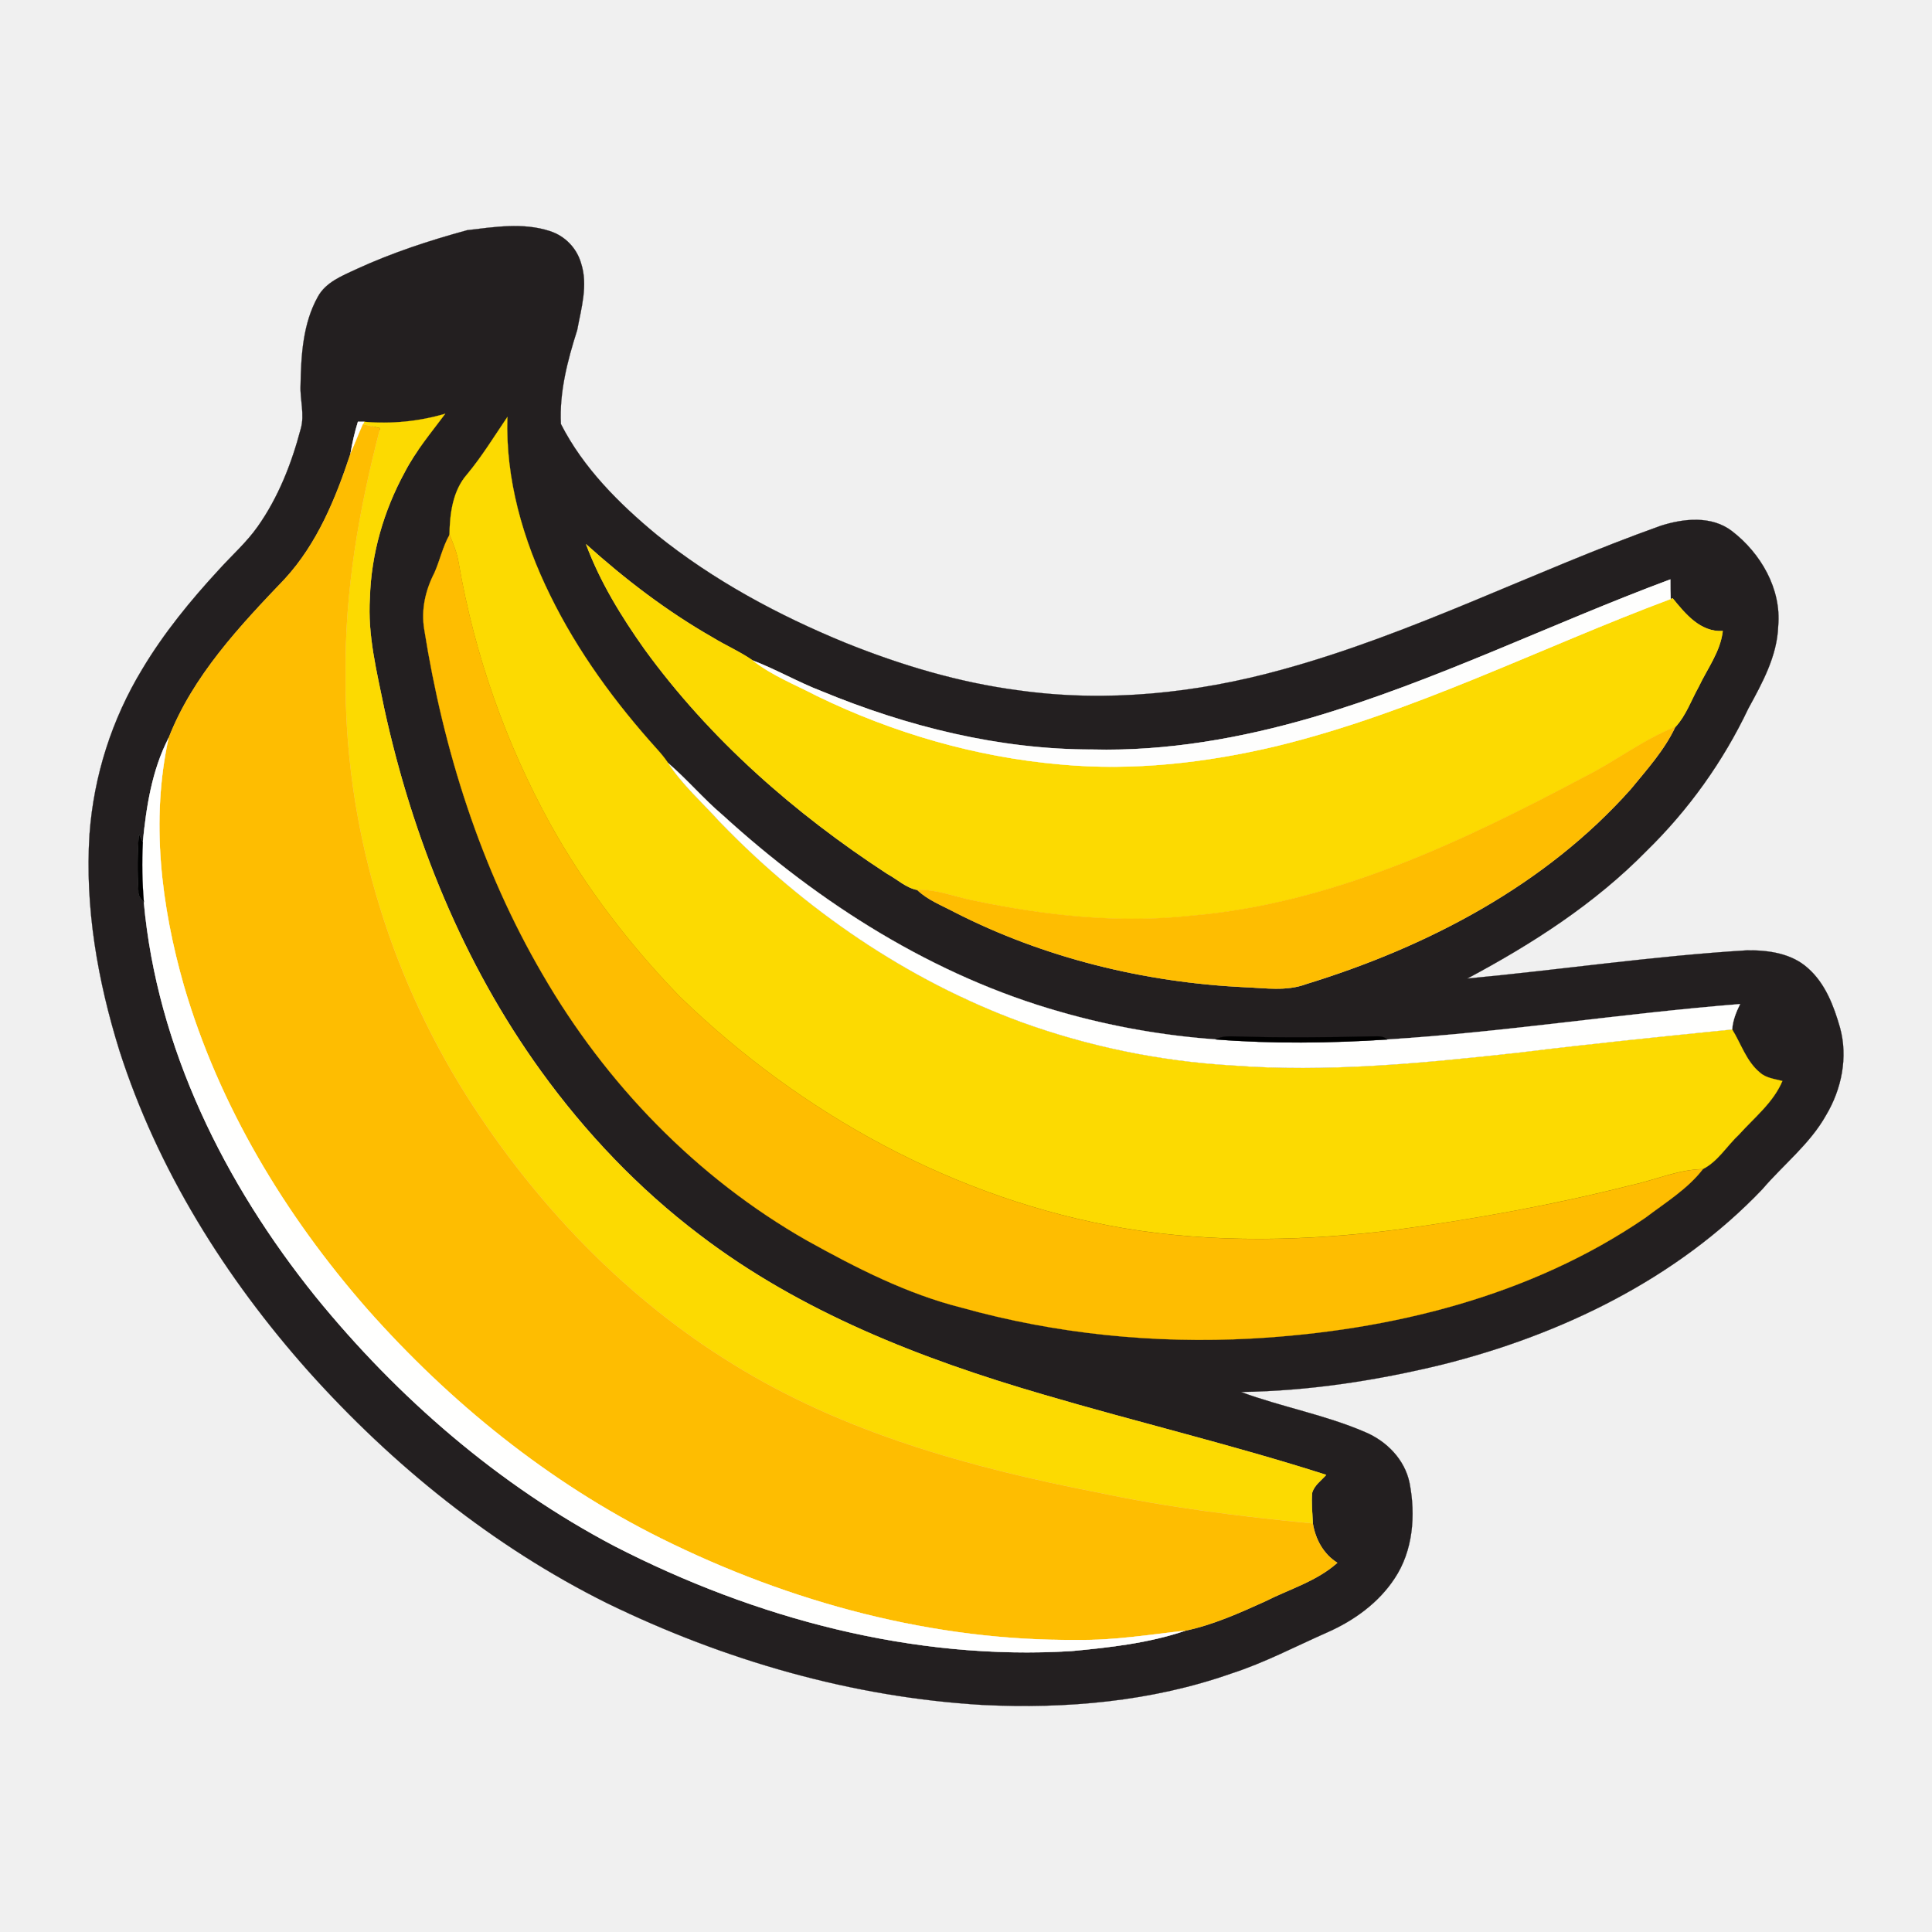
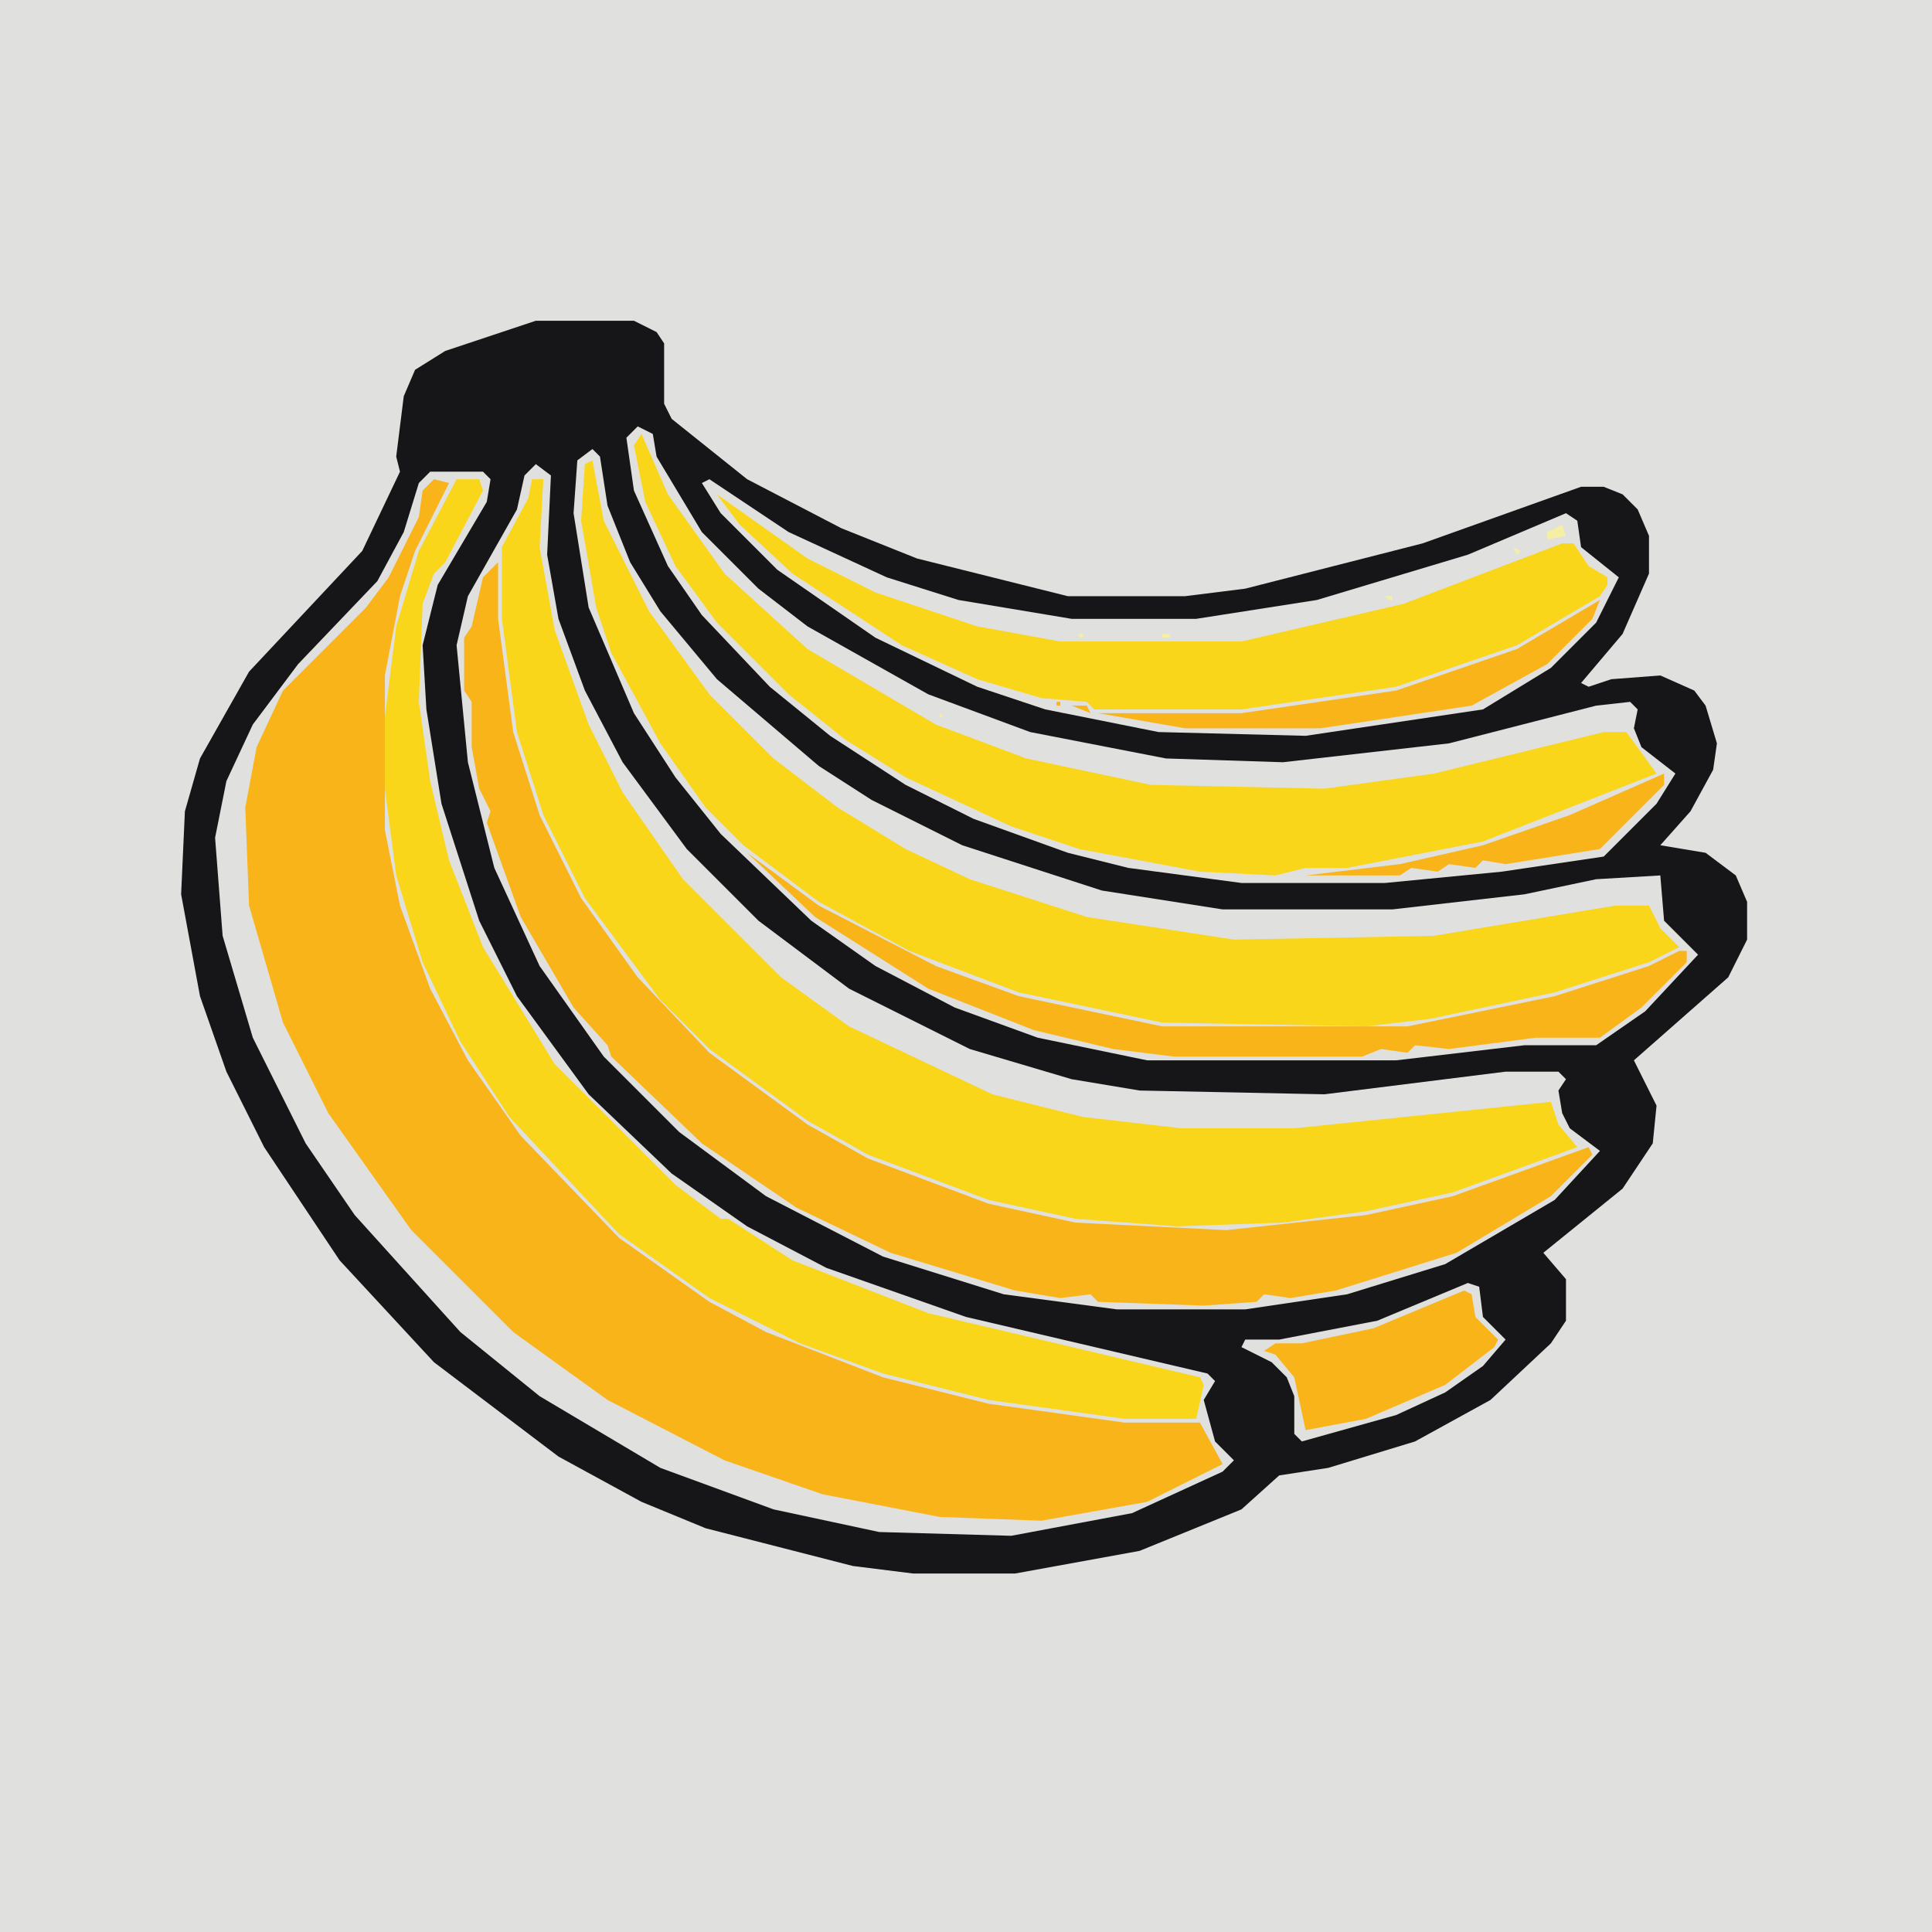
- <svg xmlns="http://www.w3.org/2000/svg" id="Graphic_elements" data-name="Graphic elements" viewBox="0 0 1200 1200">
-   <defs>
-     <style>.cls-1{fill:#231f20;stroke:#231f20;}.cls-1,.cls-2,.cls-3,.cls-4,.cls-5,.cls-6,.cls-7{stroke-width:0.11px;}.cls-2{fill:#fcda01;stroke:#fcda01;}.cls-3{fill:#fff;stroke:#fff;}.cls-4{fill:#febd01;stroke:#febd01;}.cls-5{fill:#fefefd;stroke:#fefefd;}.cls-6{fill:#fffffe;stroke:#fffffe;}.cls-7{stroke:#000;}</style>
-   </defs>
-   <path class="cls-1" d="M290.15,294.58C299.43,283.4,307,271,315.16,259c-1.25,38.41,9.64,76.38,26.5,110.61,17.15,35.13,40.51,66.95,66.68,95.93a80.21,80.21,0,0,1,6.61,8.3c11.85,10.21,22,22.26,34,32.44,60.18,54.91,131,99.93,209.83,122.21A471.68,471.68,0,0,0,755,645.59c4.19-2.26,9-1.87,13.67-1.78,27.86.84,55.74.58,83.6-.06,3.1.06,6.77-.61,9.25,1.91,73.34-4.57,146-16.21,219.28-22-2.44,5-4.55,10.13-4.9,15.75,5.62,9,8.77,19.84,17.23,26.81,3.8,3.49,9.16,4,14,5.29-5.65,13.38-17.35,22.6-26.85,33.16-7.52,7-13.25,16.87-22.52,21.52-9.59,12.41-23.29,20.75-35.64,30.14-71.56,49-158.74,70.3-244.43,75.09-60.58,3.32-121.73-2.8-180.19-19.11-34.17-8.6-65.78-24.81-96.39-41.84C432.64,731.47,376.16,673,336.89,605c-38.32-65.63-61.54-139.31-73.39-214.12-2-12.24.77-24.28,6.37-35.16,3.43-7.78,5.15-16.24,9.38-23.6.13-12.93,1.89-27.31,10.9-37.51L226.26,262c-1,0-2.95,0-3.94,0a147.72,147.72,0,0,0-4.61,19.82c-9.18,27.82-20.61,55.76-40.67,77.65-28.19,29.5-57.3,60.4-72.31,99-10.32,19.95-13.86,42.75-16,64.92-.6-1.36-1.83-4.09-2.42-5.45A255.65,255.65,0,0,0,86,553.52c-.26,2.77,1.54,4.88,3.39,6.81C97.56,650.84,139.57,735.21,196,805.28c51.15,62.94,113.84,117.26,185.82,155.09,87.07,44.74,185.46,71.12,283.8,65.13,23.77-2.24,47.9-4.92,70.58-12.63,17.24-3.63,33.53-10.94,49.52-18.18,15.14-7.69,32-12.48,44.94-24-8.64-5.47-13.59-14.55-15.21-24.43-.31-6.4-1-12.77-.42-19.1,1.33-4.66,5.68-7.57,8.7-11.07C765.48,897.43,706,883.3,647.34,866,572,844.05,497.24,814.93,434.43,766.9,396.66,738.29,363.7,703.6,336,665.27c-48.33-66.9-79.84-144.91-97.37-225.28-4.59-22.65-10.44-45.46-8.9-68.77.78-27.22,8.56-54,21.59-77.89,6.81-13.18,16.39-24.54,25.2-36.37a136.91,136.91,0,0,1-50.25,5L290,143c17-2,34.82-4.94,51.5.52a29.57,29.57,0,0,1,19.43,20c4.42,13.67.09,27.91-2.42,41.51-6,18.83-11.12,38.38-10.13,58.31,13.86,27.23,36.07,49.4,59.43,68.73,35.27,28.41,75.52,50.05,117.31,67.19,34.47,13.87,70.41,24.66,107.35,29.51,54.62,7.71,110.5,1.89,163.47-12.74,81.27-22.21,156.46-61.26,235.58-89.47,14.26-4.57,31.62-6.4,44.25,3.32,17.84,13.73,30.79,35.9,28.7,59-.64,18.61-9.82,35.22-18.53,51.17a308.87,308.87,0,0,1-63.21,88.44c-32.1,32.8-71.1,57.85-111.39,79.31,57.94-5.43,115.61-14,173.75-17.53,13.16-.17,27.64,1.83,37.77,11,10.84,9.48,16.13,23.47,20,37,5.06,18.33,1,38.21-8.63,54.34-10,17.91-26.5,30.68-39.66,46.1-53.13,55.68-124.86,90.34-198.82,108.87-40.89,9.93-82.81,16.41-125,17,25.33,9.35,52.25,14.17,77.09,24.89,13.4,5.62,24.67,17,27.66,31.58,3.88,20,2.22,42.23-9.37,59.49-9.9,15-25,25.93-41.33,33.18-20,8.81-39.37,19.07-60.22,25.79-49.3,17.32-102.21,22-154.16,19.47-81.12-4.74-160.63-27.77-233.51-63.28-70.59-35.16-133-85.49-185.49-144.14-51.45-57.87-93.51-125-117.24-199C60.68,609.21,52.68,563.66,55.6,518.18A229.76,229.76,0,0,1,88.3,415.71c13.42-22.48,30.08-42.82,47.79-62,8-8.85,17-16.79,23.9-26.56,12.9-18.23,21.14-39.3,26.8-60.79,2.58-8.9-.54-18.07-.11-27.07.33-18.62,1.45-38.29,10.7-54.9,5-9.25,15.3-13.12,24.28-17.36,22-10.09,45-17.62,68.33-24ZM364,338c8.69,23.4,21.92,44.92,36.34,65.24,40.5,55.76,93.14,102,150.71,139.52,6.15,3.32,11.64,8.71,18.68,10,6.59,6.34,15.31,9.6,23.27,13.86,55.76,28.46,117.88,43.57,180.3,46.58,12.61.48,25.73,2.63,37.92-1.91C886.73,588.07,959.94,549.8,1013,490.08c10-12.22,20.89-24.23,27.63-38.64,6.51-7,9.69-16.46,14.33-24.72,5.41-11.4,13.59-21.94,15-34.78-14,.77-23.2-10.64-31.13-20.34l-1.18.46c-.17-4.09-.24-8.13-.2-12.15-74.48,27.73-146,63.32-222.47,85.8-44.24,12.88-90.24,21-136.44,19.88-57.85.06-115-14.16-168.24-36.22-14.59-5.58-28.19-13.51-42.75-19.08-7.84-5.48-16.7-9.29-24.84-14.27C414.33,379.77,388.23,359.82,364,338Z" />
-   <path class="cls-2" d="M226.26,262a136.62,136.62,0,0,0,50.27-5c-8.81,11.83-18.39,23.18-25.2,36.37-13,23.87-20.8,50.67-21.59,77.89-1.54,23.31,4.31,46.12,8.9,68.77,17.53,80.37,49,158.38,97.37,225.28,27.71,38.34,60.67,73,98.44,101.63C497.27,814.92,572,844,647.36,866,706,883.29,765.5,897.42,823.72,916.06c-3,3.5-7.38,6.42-8.7,11.07-.59,6.33.12,12.7.42,19.1-45.11-4.33-90.13-10-134.47-19.41-78.49-15.32-157.3-37.13-225.82-79.64-67.28-41.36-123.07-100-165.27-166.46C240.82,603,213.78,511.4,214.67,419.39,214,367.49,223,316,236.14,265.94q-5.35-1.29-10.66-2.45Z" />
-   <path class="cls-2" d="M290.15,294.58C299.43,283.4,307,271,315.14,259c-1.26,38.41,9.64,76.38,26.49,110.61,17.17,35.13,40.52,66.94,66.68,95.93a76.51,76.51,0,0,1,6.61,8.31c8.9,13.64,21.23,24.54,32.08,36.56,52.48,54.33,116.32,98.32,187.42,124.39a464.08,464.08,0,0,0,130,26.81c60,4.64,120.14-1.39,179.77-8,43.81-5.43,87.73-9.83,131.65-14.27,5.62,9,8.77,19.83,17.23,26.8,3.8,3.49,9.16,4,14,5.29-5.65,13.39-17.35,22.59-26.85,33.16-7.52,7-13.25,16.88-22.52,21.52-15.47.35-29.77,6.85-44.72,10.06-48,12.15-96.74,21-145.76,27.64-56.18,7.09-113.53,8.39-169.51-1C593.74,745,497.37,692,422,618.82c-31-32.06-58.38-67.7-80.07-106.69a520.25,520.25,0,0,1-57.07-162.5c-1-6.14-3.3-11.89-5.67-17.53C279.38,319.17,281.14,304.78,290.15,294.58Z" />
-   <path class="cls-3" d="M222.32,261.94c1,0,3,0,3.94,0l-.79,1.53c-2.68,6-5,12.22-7.76,18.24A147.58,147.58,0,0,1,222.32,261.94Z" />
-   <path class="cls-4" d="M225.46,263.52q5.29,1.16,10.66,2.45C223,316,214,367.52,214.65,419.42c-.9,92,26.15,183.64,75.21,261.33,42.21,66.47,98,125.1,165.27,166.46,68.52,42.51,147.34,64.32,225.82,79.64,44.34,9.43,89.35,15.08,134.47,19.41,1.62,9.88,6.57,19,15.2,24.43-12.89,11.53-29.79,16.32-44.93,24-16,7.23-32.28,14.54-49.53,18.18-22,2.42-44.07,6.06-66.33,5.73-90,.92-179.07-23.25-259.28-63.1C340.88,920.84,279.33,871,227.89,812.87,177,754.7,136,686.81,114.26,612.33,100,562.58,93.54,509.44,104.72,458.4c15-38.58,44.12-69.48,72.31-99,20.06-21.89,31.49-49.83,40.67-77.65C220.47,275.73,222.79,269.54,225.46,263.52Z" />
-   <path class="cls-4" d="M269.87,355.69c3.43-7.78,5.15-16.23,9.38-23.6,2.37,5.65,4.65,11.4,5.67,17.53A520,520,0,0,0,342,512.12c21.68,39,49.08,74.64,80.07,106.69C497.4,692,593.76,745,697.74,762.84c56,9.42,113.33,8.13,169.51,1,49-6.68,97.8-15.49,145.77-27.64,14.94-3.21,29.24-9.71,44.71-10.06-9.58,12.41-23.29,20.76-35.64,30.14-71.57,49-158.75,70.31-244.43,75.09-60.58,3.32-121.73-2.81-180.19-19.11-34.17-8.59-65.78-24.8-96.39-41.83C432.66,731.45,376.17,673,336.9,605c-38.31-65.63-61.54-139.31-73.39-214.12C261.47,378.61,264.27,366.56,269.87,355.69Z" />
-   <path class="cls-2" d="M364,338c24.27,21.86,50.38,41.82,78.8,58,8.14,5,17,8.78,24.84,14.27,12,9.41,26.36,15,39.77,22,47.28,23,98.62,37.94,151.07,42.53,45.05,4.26,90.53-.94,134.4-11.36,85-20.69,163.27-60.86,244.86-91.38l1.18-.46c7.93,9.7,17.18,21.11,31.13,20.34-1.48,12.83-9.65,23.38-15,34.78-4.64,8.27-7.82,17.69-14.33,24.73-20.23,8.06-37.58,21.66-57,31.35-76.08,40.42-156.4,78.52-243.42,86-45.29,5-91,0-135.43-9.4-11.68-2.24-23-7.15-35.06-6.61-7-1.28-12.53-6.68-18.68-10C493.42,505.18,440.78,459,400.28,403.19,385.88,382.87,372.65,361.36,364,338Z" />
-   <path class="cls-5" d="M815,445.68c76.42-22.48,148-58.07,222.47-85.8,0,4,0,8.06.19,12.15-81.59,30.51-159.85,70.69-244.86,91.38C749,473.83,703.47,479,658.42,474.77c-52.44-4.59-103.79-19.55-151.07-42.53-13.41-7-27.79-12.56-39.77-22,14.57,5.56,28.17,13.49,42.75,19.08,53.24,22,110.39,36.29,168.24,36.22C724.79,466.69,770.78,458.56,815,445.68Z" />
-   <path class="cls-4" d="M983.59,482.78c19.45-9.69,36.8-23.29,57-31.36-6.74,14.41-17.59,26.43-27.63,38.65-53.06,59.72-126.28,98-201.84,121.17-12.19,4.55-25.31,2.39-37.92,1.91-62.42-3-124.53-18.12-180.3-46.58-8-4.26-16.68-7.52-23.27-13.86,12.09-.53,23.38,4.37,35.06,6.61,44.38,9.35,90.15,14.37,135.44,9.4C827.2,561.3,907.51,523.2,983.59,482.78Z" />
-   <path class="cls-6" d="M88.69,523.31c2.18-22.17,5.71-45,16-64.92-11.18,51-4.68,104.18,9.54,153.93C136,686.8,177,754.69,227.89,812.86c51.43,58.16,113,108,182.65,142.64,80.23,39.86,169.34,64,259.29,63.1,22.26.33,44.27-3.32,66.32-5.73-22.67,7.7-46.8,10.39-70.57,12.63-98.35,6-196.73-20.39-283.8-65.13-72-37.84-134.67-92.15-185.82-155.09C139.57,735.21,97.55,650.84,89.33,560.33A280.72,280.72,0,0,1,88.69,523.31Z" />
-   <path class="cls-6" d="M414.92,473.88c11.87,10.19,22,22.26,34,32.43,60.18,54.9,131,99.93,209.83,122.21A471.68,471.68,0,0,0,755,645.59c35.42,2.8,71.06,2.35,106.52.06,73.34-4.57,146-16.21,219.27-22-2.44,5-4.55,10.14-4.9,15.76-43.93,4.44-87.84,8.85-131.66,14.27-59.62,6.57-119.76,12.6-179.76,8a464.36,464.36,0,0,1-130-26.81c-71.1-26.07-135-70.07-187.42-124.39C436.15,498.42,423.82,487.52,414.92,473.88Z" />
-   <path class="cls-7" d="M86.28,517.86c.59,1.36,1.82,4.09,2.42,5.45a275.64,275.64,0,0,0,.66,37c-1.85-1.93-3.66-4-3.39-6.81A254.12,254.12,0,0,1,86.28,517.86Z" />
-   <path class="cls-7" d="M755,645.58c4.2-2.26,9-1.87,13.67-1.77,27.86.83,55.74.57,83.6-.07,3.1.07,6.77-.61,9.25,1.91C826,647.93,790.37,648.38,755,645.58Z" />
+ <svg xmlns="http://www.w3.org/2000/svg" width="512" height="512" viewBox="0 0 512 512">
+   <rect x="0" y="0" width="512" height="512" fill="#e0e0df" />
+   <path d="M 190.0 131.0 L 196.0 139.0 L 210.0 152.0 L 239.0 171.0 L 259.0 180.0 L 276.0 185.0 L 288.0 186.0 L 290.0 188.0 L 329.0 188.0 L 370.0 182.0 L 402.0 171.0 L 424.0 158.0 L 426.0 155.0 L 426.0 153.0 L 421.0 150.0 L 417.0 144.0 L 414.0 144.0 L 372.0 160.0 L 329.0 170.0 L 281.0 170.0 L 259.0 166.0 L 232.0 157.0 L 214.0 148.0 Z" fill="#fad61a" fill-rule="evenodd" />
+   <path d="M 121.0 127.0 L 111.0 146.0 L 105.0 166.0 L 102.0 190.0 L 102.0 209.0 L 105.0 232.0 L 112.0 255.0 L 122.0 276.0 L 135.0 296.0 L 164.0 327.0 L 188.0 344.0 L 212.0 356.0 L 234.0 364.0 L 262.0 371.0 L 298.0 376.0 L 317.0 376.0 L 319.0 367.0 L 318.0 365.0 L 246.0 348.0 L 210.0 334.0 L 193.0 323.0 L 191.0 323.0 L 179.0 314.0 L 147.0 282.0 L 128.0 251.0 L 119.0 228.0 L 114.0 207.0 L 111.0 186.0 L 112.0 160.0 L 115.0 152.0 L 118.0 149.0 L 128.0 130.0 L 127.0 127.0 Z" fill="#fad61a" fill-rule="evenodd" />
+   <path d="M 141.0 127.0 L 140.0 132.0 L 133.0 145.0 L 133.0 164.0 L 137.0 194.0 L 144.0 216.0 L 155.0 238.0 L 175.0 265.0 L 188.0 278.0 L 214.0 297.0 L 230.0 306.0 L 262.0 318.0 L 285.0 323.0 L 312.0 325.0 L 340.0 324.0 L 362.0 321.0 L 385.0 316.0 L 418.0 304.0 L 413.0 298.0 L 411.0 292.0 L 343.0 299.0 L 313.0 299.0 L 287.0 296.0 L 263.0 290.0 L 225.0 272.0 L 207.0 259.0 L 181.0 233.0 L 165.0 210.0 L 156.0 192.0 L 147.0 167.0 L 143.0 145.0 L 144.0 127.0 Z" fill="#fad61a" fill-rule="evenodd" />
+   <path d="M 155.0 123.0 L 154.0 138.0 L 158.0 161.0 L 162.0 173.0 L 175.0 197.0 L 187.0 214.0 L 197.0 224.0 L 217.0 239.0 L 241.0 252.0 L 270.0 263.0 L 308.0 271.0 L 362.0 272.0 L 379.0 270.0 L 412.0 263.0 L 437.0 255.0 L 445.0 251.0 L 440.0 246.0 L 437.0 240.0 L 428.0 240.0 L 380.0 248.0 L 327.0 249.0 L 288.0 243.0 L 257.0 233.0 L 240.0 225.0 L 222.0 214.0 L 205.0 201.0 L 188.0 184.0 L 172.0 162.0 L 160.0 138.0 L 157.0 122.0 Z" fill="#fad61a" fill-rule="evenodd" />
+   <path d="M 168.0 118.0 L 171.0 133.0 L 179.0 150.0 L 190.0 165.0 L 209.0 184.0 L 224.0 196.0 L 240.0 206.0 L 268.0 219.0 L 286.0 225.0 L 318.0 231.0 L 338.0 232.0 L 346.0 230.0 L 357.0 230.0 L 393.0 223.0 L 439.0 205.0 L 431.0 194.0 L 425.0 194.0 L 380.0 205.0 L 351.0 209.0 L 305.0 208.0 L 272.0 201.0 L 248.0 192.0 L 214.0 172.0 L 192.0 152.0 L 177.0 131.0 L 170.0 115.0 Z" fill="#fad61a" fill-rule="evenodd" />
+   <path d="M 110.0 98.0 L 107.0 105.0 L 105.0 121.0 L 106.0 125.0 L 96.0 146.0 L 66.0 178.0 L 53.0 201.0 L 49.0 215.0 L 48.0 237.0 L 53.0 264.0 L 60.0 284.0 L 70.0 304.0 L 90.0 334.0 L 115.0 361.0 L 148.0 386.0 L 170.0 398.0 L 187.0 405.0 L 226.0 415.0 L 242.0 417.0 L 269.0 417.0 L 302.0 411.0 L 329.0 400.0 L 339.0 391.0 L 352.0 389.0 L 375.0 382.0 L 395.0 371.0 L 411.0 356.0 L 415.0 350.0 L 415.0 339.0 L 409.0 332.0 L 430.0 315.0 L 438.0 303.0 L 439.0 293.0 L 433.0 281.0 L 458.0 259.0 L 463.0 249.0 L 463.0 239.0 L 460.0 232.0 L 452.0 226.0 L 440.0 224.0 L 448.0 215.0 L 454.0 204.0 L 455.0 197.0 L 452.0 187.0 L 449.0 183.0 L 440.0 179.0 L 427.0 180.0 L 421.0 182.0 L 419.0 181.0 L 430.0 168.0 L 437.0 152.0 L 437.0 142.0 L 434.0 135.0 L 430.0 131.0 L 425.0 129.0 L 419.0 129.0 L 377.0 144.0 L 330.0 156.0 L 314.0 158.0 L 283.0 158.0 L 243.0 148.0 L 223.0 140.0 L 198.0 127.0 L 178.0 111.0 L 176.0 107.0 L 176.0 91.0 L 174.0 88.0 L 168.0 85.0 L 142.0 85.0 L 118.0 93.0 Z M 399.0 355.0 L 393.0 362.0 L 383.0 369.0 L 370.0 375.0 L 345.0 382.0 L 343.0 380.0 L 343.0 370.0 L 341.0 365.0 L 337.0 361.0 L 329.0 357.0 L 330.0 355.0 L 339.0 355.0 L 365.0 350.0 L 389.0 340.0 L 392.0 341.0 L 393.0 349.0 Z M 186.0 128.0 L 188.0 127.0 L 209.0 141.0 L 235.0 153.0 L 254.0 159.0 L 284.0 164.0 L 317.0 164.0 L 349.0 159.0 L 389.0 147.0 L 415.0 136.0 L 418.0 138.0 L 419.0 145.0 L 429.0 153.0 L 423.0 165.0 L 411.0 177.0 L 393.0 188.0 L 346.0 195.0 L 307.0 194.0 L 277.0 188.0 L 259.0 182.0 L 232.0 169.0 L 206.0 151.0 L 191.0 136.0 Z M 114.0 125.0 L 128.0 125.0 L 130.0 127.0 L 129.0 133.0 L 116.0 155.0 L 112.0 171.0 L 113.0 188.0 L 117.0 213.0 L 127.0 244.0 L 137.0 264.0 L 156.0 290.0 L 178.0 311.0 L 198.0 325.0 L 219.0 336.0 L 256.0 349.0 L 320.0 364.0 L 322.0 366.0 L 319.0 371.0 L 322.0 382.0 L 327.0 387.0 L 324.0 390.0 L 300.0 401.0 L 268.0 407.0 L 233.0 406.0 L 205.0 400.0 L 175.0 389.0 L 143.0 370.0 L 122.0 353.0 L 94.0 322.0 L 81.0 303.0 L 67.0 275.0 L 59.0 248.0 L 57.0 222.0 L 60.0 207.0 L 67.0 192.0 L 79.0 176.0 L 100.0 154.0 L 107.0 141.0 L 111.0 128.0 Z M 139.0 126.0 L 142.0 123.0 L 146.0 126.0 L 145.0 147.0 L 148.0 164.0 L 155.0 183.0 L 165.0 202.0 L 182.0 225.0 L 201.0 244.0 L 225.0 262.0 L 257.0 278.0 L 284.0 286.0 L 302.0 289.0 L 351.0 290.0 L 399.0 284.0 L 413.0 284.0 L 415.0 286.0 L 413.0 289.0 L 414.0 295.0 L 416.0 299.0 L 424.0 305.0 L 412.0 318.0 L 383.0 335.0 L 357.0 343.0 L 330.0 347.0 L 296.0 347.0 L 266.0 343.0 L 234.0 333.0 L 203.0 317.0 L 180.0 300.0 L 160.0 280.0 L 143.0 256.0 L 131.0 230.0 L 124.0 202.0 L 121.0 171.0 L 124.0 158.0 L 137.0 135.0 Z M 153.0 122.0 L 157.0 119.0 L 159.0 121.0 L 161.0 134.0 L 167.0 149.0 L 175.0 162.0 L 190.0 180.0 L 217.0 203.0 L 231.0 212.0 L 255.0 224.0 L 292.0 236.0 L 324.0 241.0 L 369.0 241.0 L 404.0 237.0 L 423.0 233.0 L 440.0 232.0 L 441.0 244.0 L 450.0 253.0 L 436.0 268.0 L 423.0 277.0 L 404.0 277.0 L 370.0 281.0 L 304.0 281.0 L 275.0 275.0 L 253.0 267.0 L 232.0 256.0 L 215.0 244.0 L 191.0 221.0 L 179.0 206.0 L 168.0 189.0 L 156.0 161.0 L 152.0 136.0 Z M 166.0 116.0 L 169.0 113.0 L 173.0 115.0 L 174.0 121.0 L 186.0 141.0 L 201.0 156.0 L 214.0 166.0 L 246.0 184.0 L 273.0 194.0 L 309.0 201.0 L 340.0 202.0 L 384.0 197.0 L 423.0 187.0 L 432.0 186.0 L 434.0 188.0 L 433.0 193.0 L 435.0 198.0 L 444.0 205.0 L 439.0 213.0 L 425.0 227.0 L 398.0 231.0 L 367.0 234.0 L 329.0 234.0 L 299.0 230.0 L 283.0 226.0 L 258.0 217.0 L 240.0 208.0 L 220.0 195.0 L 204.0 182.0 L 186.0 163.0 L 177.0 150.0 L 168.0 130.0 Z" fill="#161618" fill-rule="evenodd" />
+   <path d="M 390.0 343.0 L 388.0 342.0 L 364.0 352.0 L 345.0 356.0 L 338.0 356.0 L 335.0 358.0 L 338.0 359.0 L 343.0 365.0 L 346.0 379.0 L 362.0 376.0 L 383.0 367.0 L 396.0 357.0 L 397.0 355.0 L 391.0 349.0 Z" fill="#f9b41a" fill-rule="evenodd" />
+   <path d="M 198.0 226.0 L 216.0 243.0 L 246.0 262.0 L 274.0 273.0 L 295.0 278.0 L 311.0 280.0 L 361.0 280.0 L 366.0 278.0 L 373.0 279.0 L 375.0 277.0 L 384.0 278.0 L 407.0 275.0 L 424.0 275.0 L 435.0 267.0 L 447.0 255.0 L 447.0 252.0 L 445.0 252.0 L 437.0 256.0 L 412.0 264.0 L 373.0 272.0 L 308.0 272.0 L 270.0 264.0 L 248.0 256.0 L 217.0 240.0 Z" fill="#f9b41a" fill-rule="evenodd" />
+   <path d="M 441.0 205.0 L 416.0 216.0 L 393.0 224.0 L 371.0 229.0 L 346.0 232.0 L 371.0 232.0 L 374.0 230.0 L 381.0 231.0 L 384.0 229.0 L 391.0 230.0 L 393.0 228.0 L 399.0 229.0 L 424.0 225.0 L 441.0 208.0 Z" fill="#f9b41a" fill-rule="evenodd" />
+   <path d="M 284.0 187.0 L 289.0 189.0 L 288.0 187.0 Z" fill="#f9b41a" fill-rule="evenodd" />
+   <path d="M 280.0 186.0 L 280.0 187.0 L 281.0 187.0 L 281.0 186.0 Z" fill="#f9b41a" fill-rule="evenodd" />
+   <path d="M 424.0 159.0 L 402.0 172.0 L 370.0 183.0 L 329.0 189.0 L 291.0 189.0 L 314.0 193.0 L 350.0 193.0 L 390.0 187.0 L 410.0 176.0 L 422.0 164.0 Z" fill="#f9b41a" fill-rule="evenodd" />
+   <path d="M 128.0 153.0 L 125.0 166.0 L 123.0 169.0 L 123.0 183.0 L 125.0 186.0 L 125.0 198.0 L 127.0 209.0 L 130.0 215.0 L 129.0 218.0 L 138.0 243.0 L 152.0 267.0 L 161.0 277.0 L 162.0 280.0 L 186.0 303.0 L 211.0 320.0 L 236.0 332.0 L 269.0 342.0 L 281.0 344.0 L 289.0 343.0 L 291.0 345.0 L 319.0 346.0 L 333.0 345.0 L 335.0 343.0 L 342.0 344.0 L 354.0 342.0 L 386.0 332.0 L 411.0 317.0 L 422.0 306.0 L 421.0 304.0 L 385.0 317.0 L 362.0 322.0 L 325.0 326.0 L 285.0 324.0 L 262.0 319.0 L 230.0 307.0 L 214.0 298.0 L 188.0 279.0 L 169.0 259.0 L 154.0 238.0 L 143.0 216.0 L 136.0 194.0 L 132.0 164.0 L 132.0 149.0 Z" fill="#f9b41a" fill-rule="evenodd" />
+   <path d="M 115.0 127.0 L 112.0 130.0 L 111.0 137.0 L 103.0 153.0 L 97.0 161.0 L 75.0 183.0 L 68.0 198.0 L 65.0 214.0 L 66.0 240.0 L 75.0 271.0 L 87.0 295.0 L 109.0 326.0 L 136.0 353.0 L 161.0 371.0 L 192.0 387.0 L 218.0 396.0 L 249.0 402.0 L 276.0 403.0 L 304.0 398.0 L 324.0 388.0 L 318.0 377.0 L 298.0 377.0 L 262.0 372.0 L 234.0 365.0 L 203.0 353.0 L 188.0 345.0 L 164.0 328.0 L 138.0 301.0 L 124.0 281.0 L 114.0 262.0 L 106.0 240.0 L 102.0 220.0 L 102.0 179.0 L 106.0 158.0 L 110.0 146.0 L 119.0 128.0 Z" fill="#f9b41a" fill-rule="evenodd" />
+   <path d="M 249.0 189.0 L 249.0 190.0 L 250.0 190.0 L 251.0 190.0 L 250.0 190.0 Z" fill="#f5eea5" fill-rule="evenodd" />
+   <path d="M 308.0 168.0 L 308.0 169.0 L 309.0 169.0 L 310.0 169.0 L 310.0 168.0 L 309.0 168.0 Z" fill="#f5eea5" fill-rule="evenodd" />
+   <path d="M 286.0 168.0 L 286.0 169.0 L 287.0 169.0 L 287.0 168.0 Z" fill="#f5eea5" fill-rule="evenodd" />
+   <path d="M 367.0 158.0 L 368.0 159.0 L 369.0 159.0 L 369.0 158.0 L 368.0 158.0 Z" fill="#f5eea5" fill-rule="evenodd" />
+   <path d="M 401.0 145.0 L 402.0 147.0 L 403.0 146.0 Z" fill="#f5eea5" fill-rule="evenodd" />
+   <path d="M 414.0 139.0 L 410.0 141.0 L 410.0 143.0 L 415.0 142.0 Z" fill="#f5eea5" fill-rule="evenodd" />
</svg>
